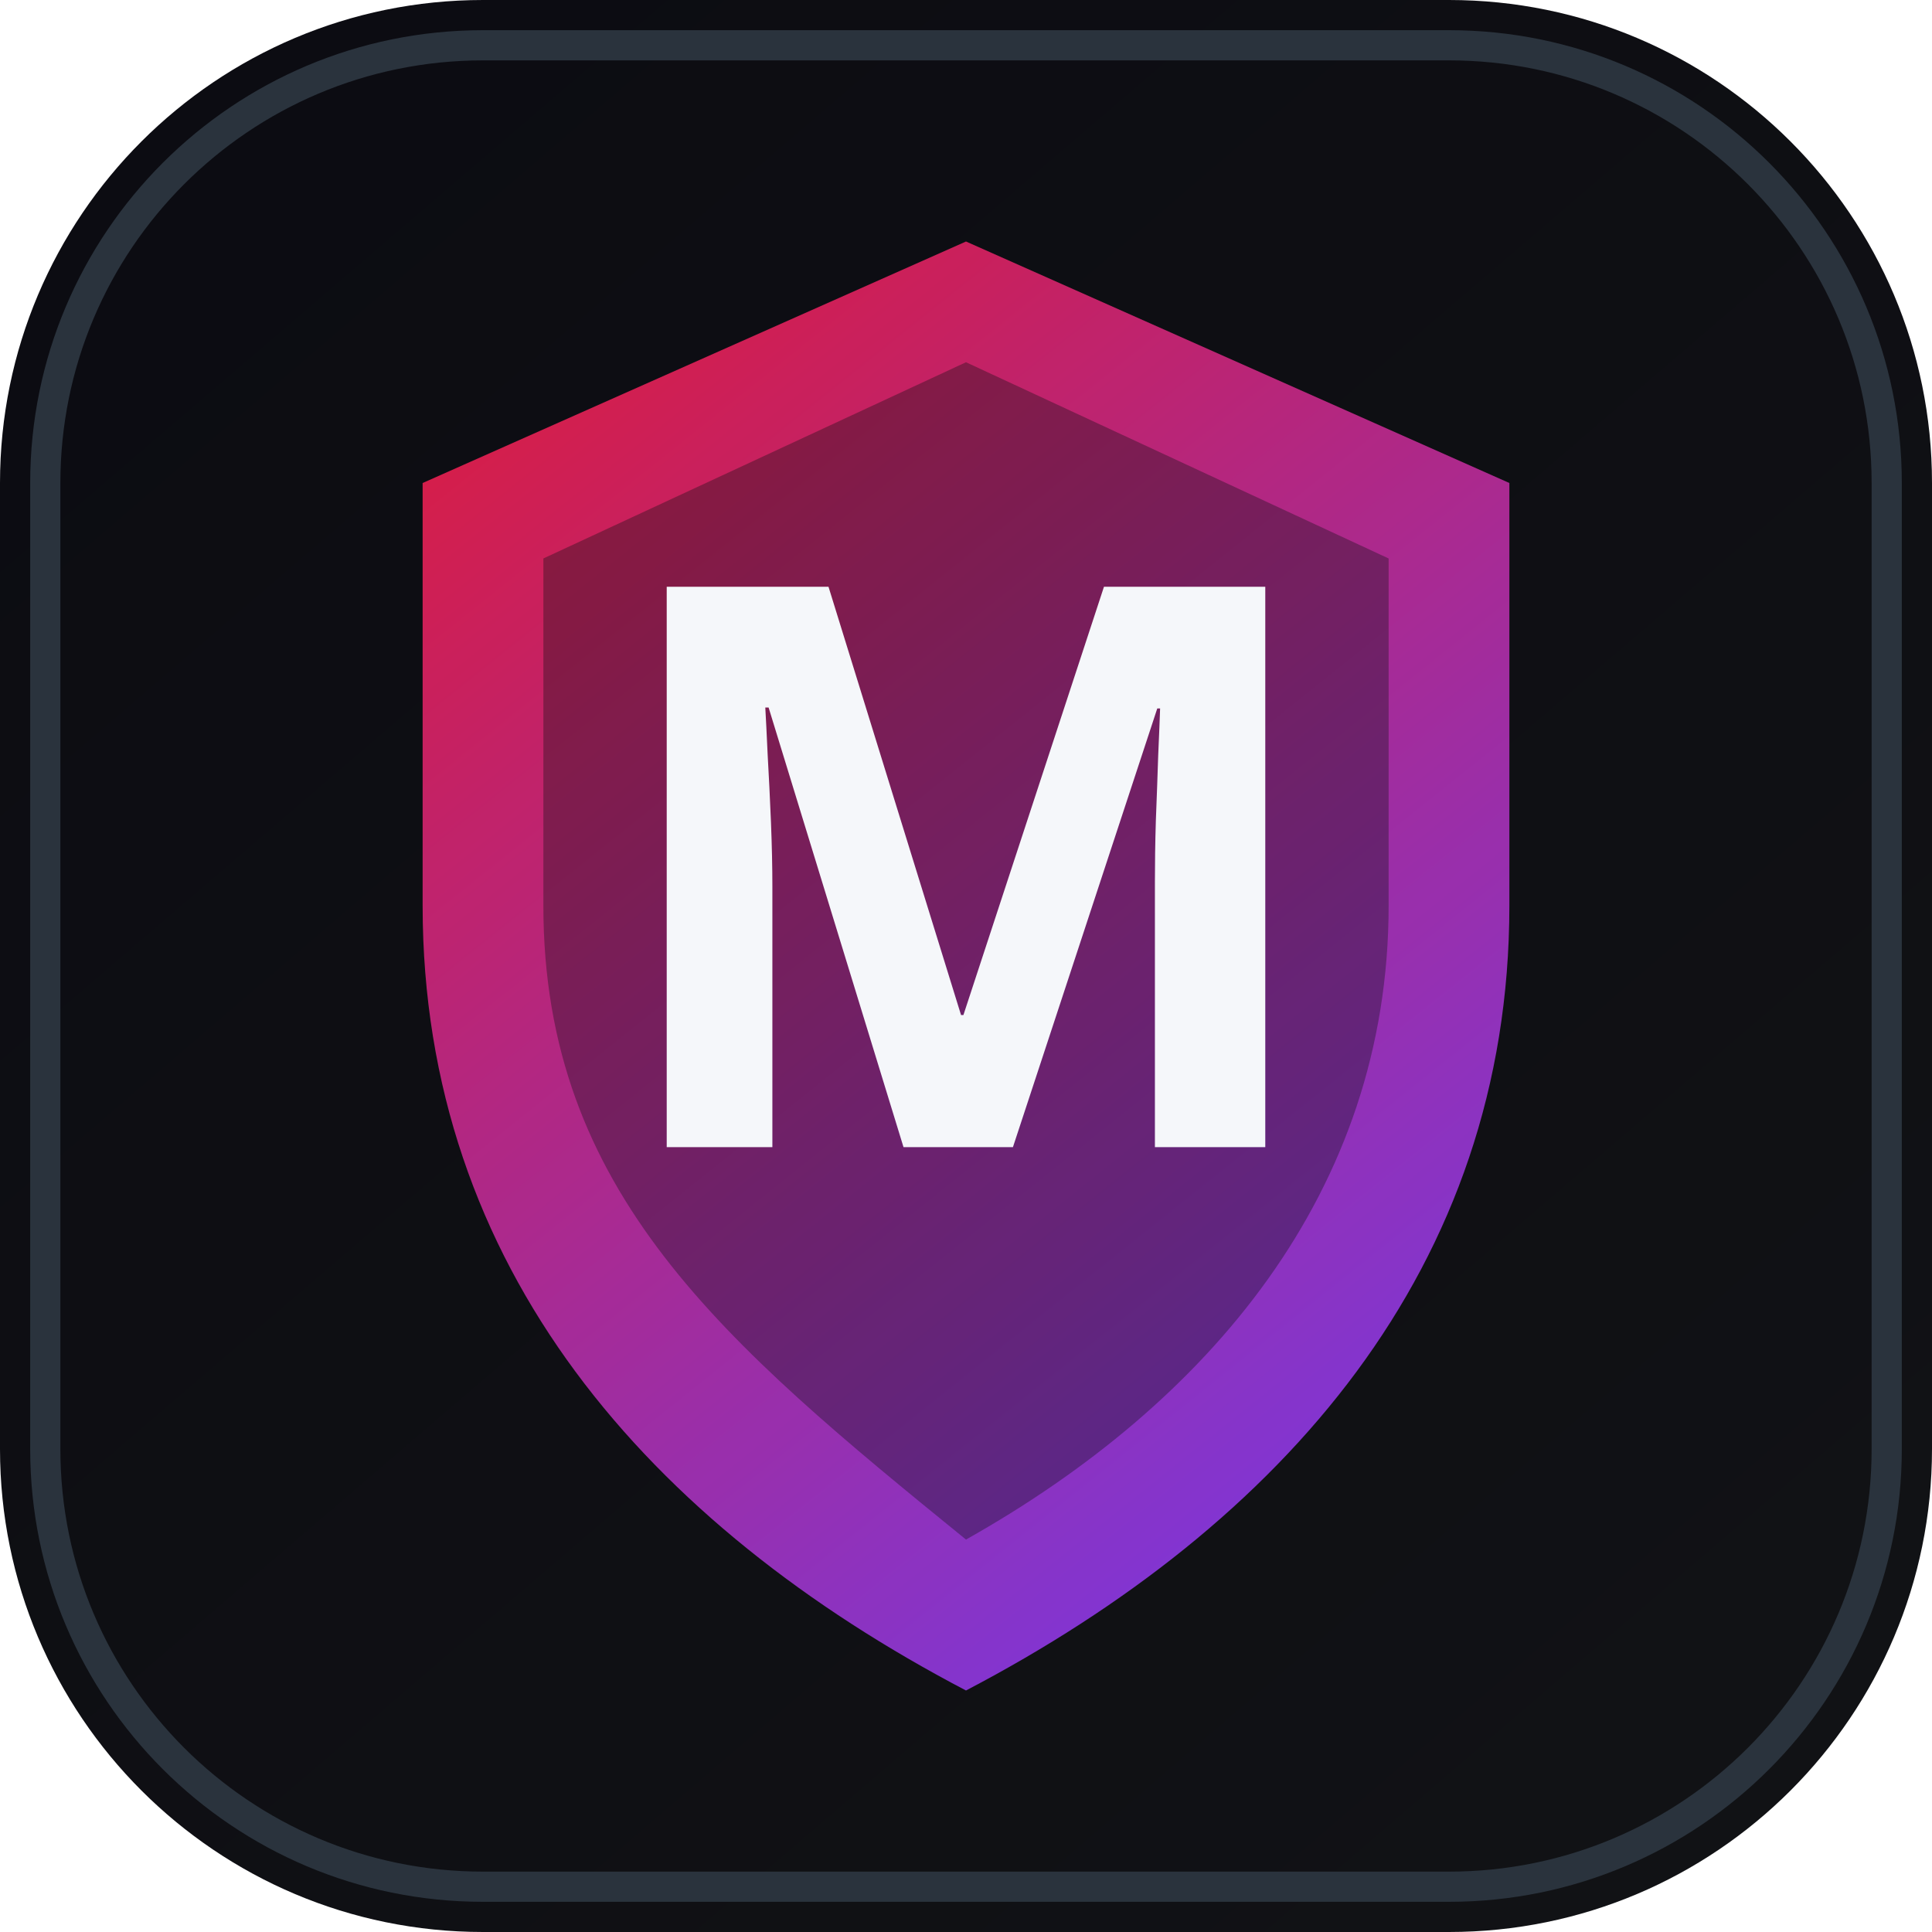
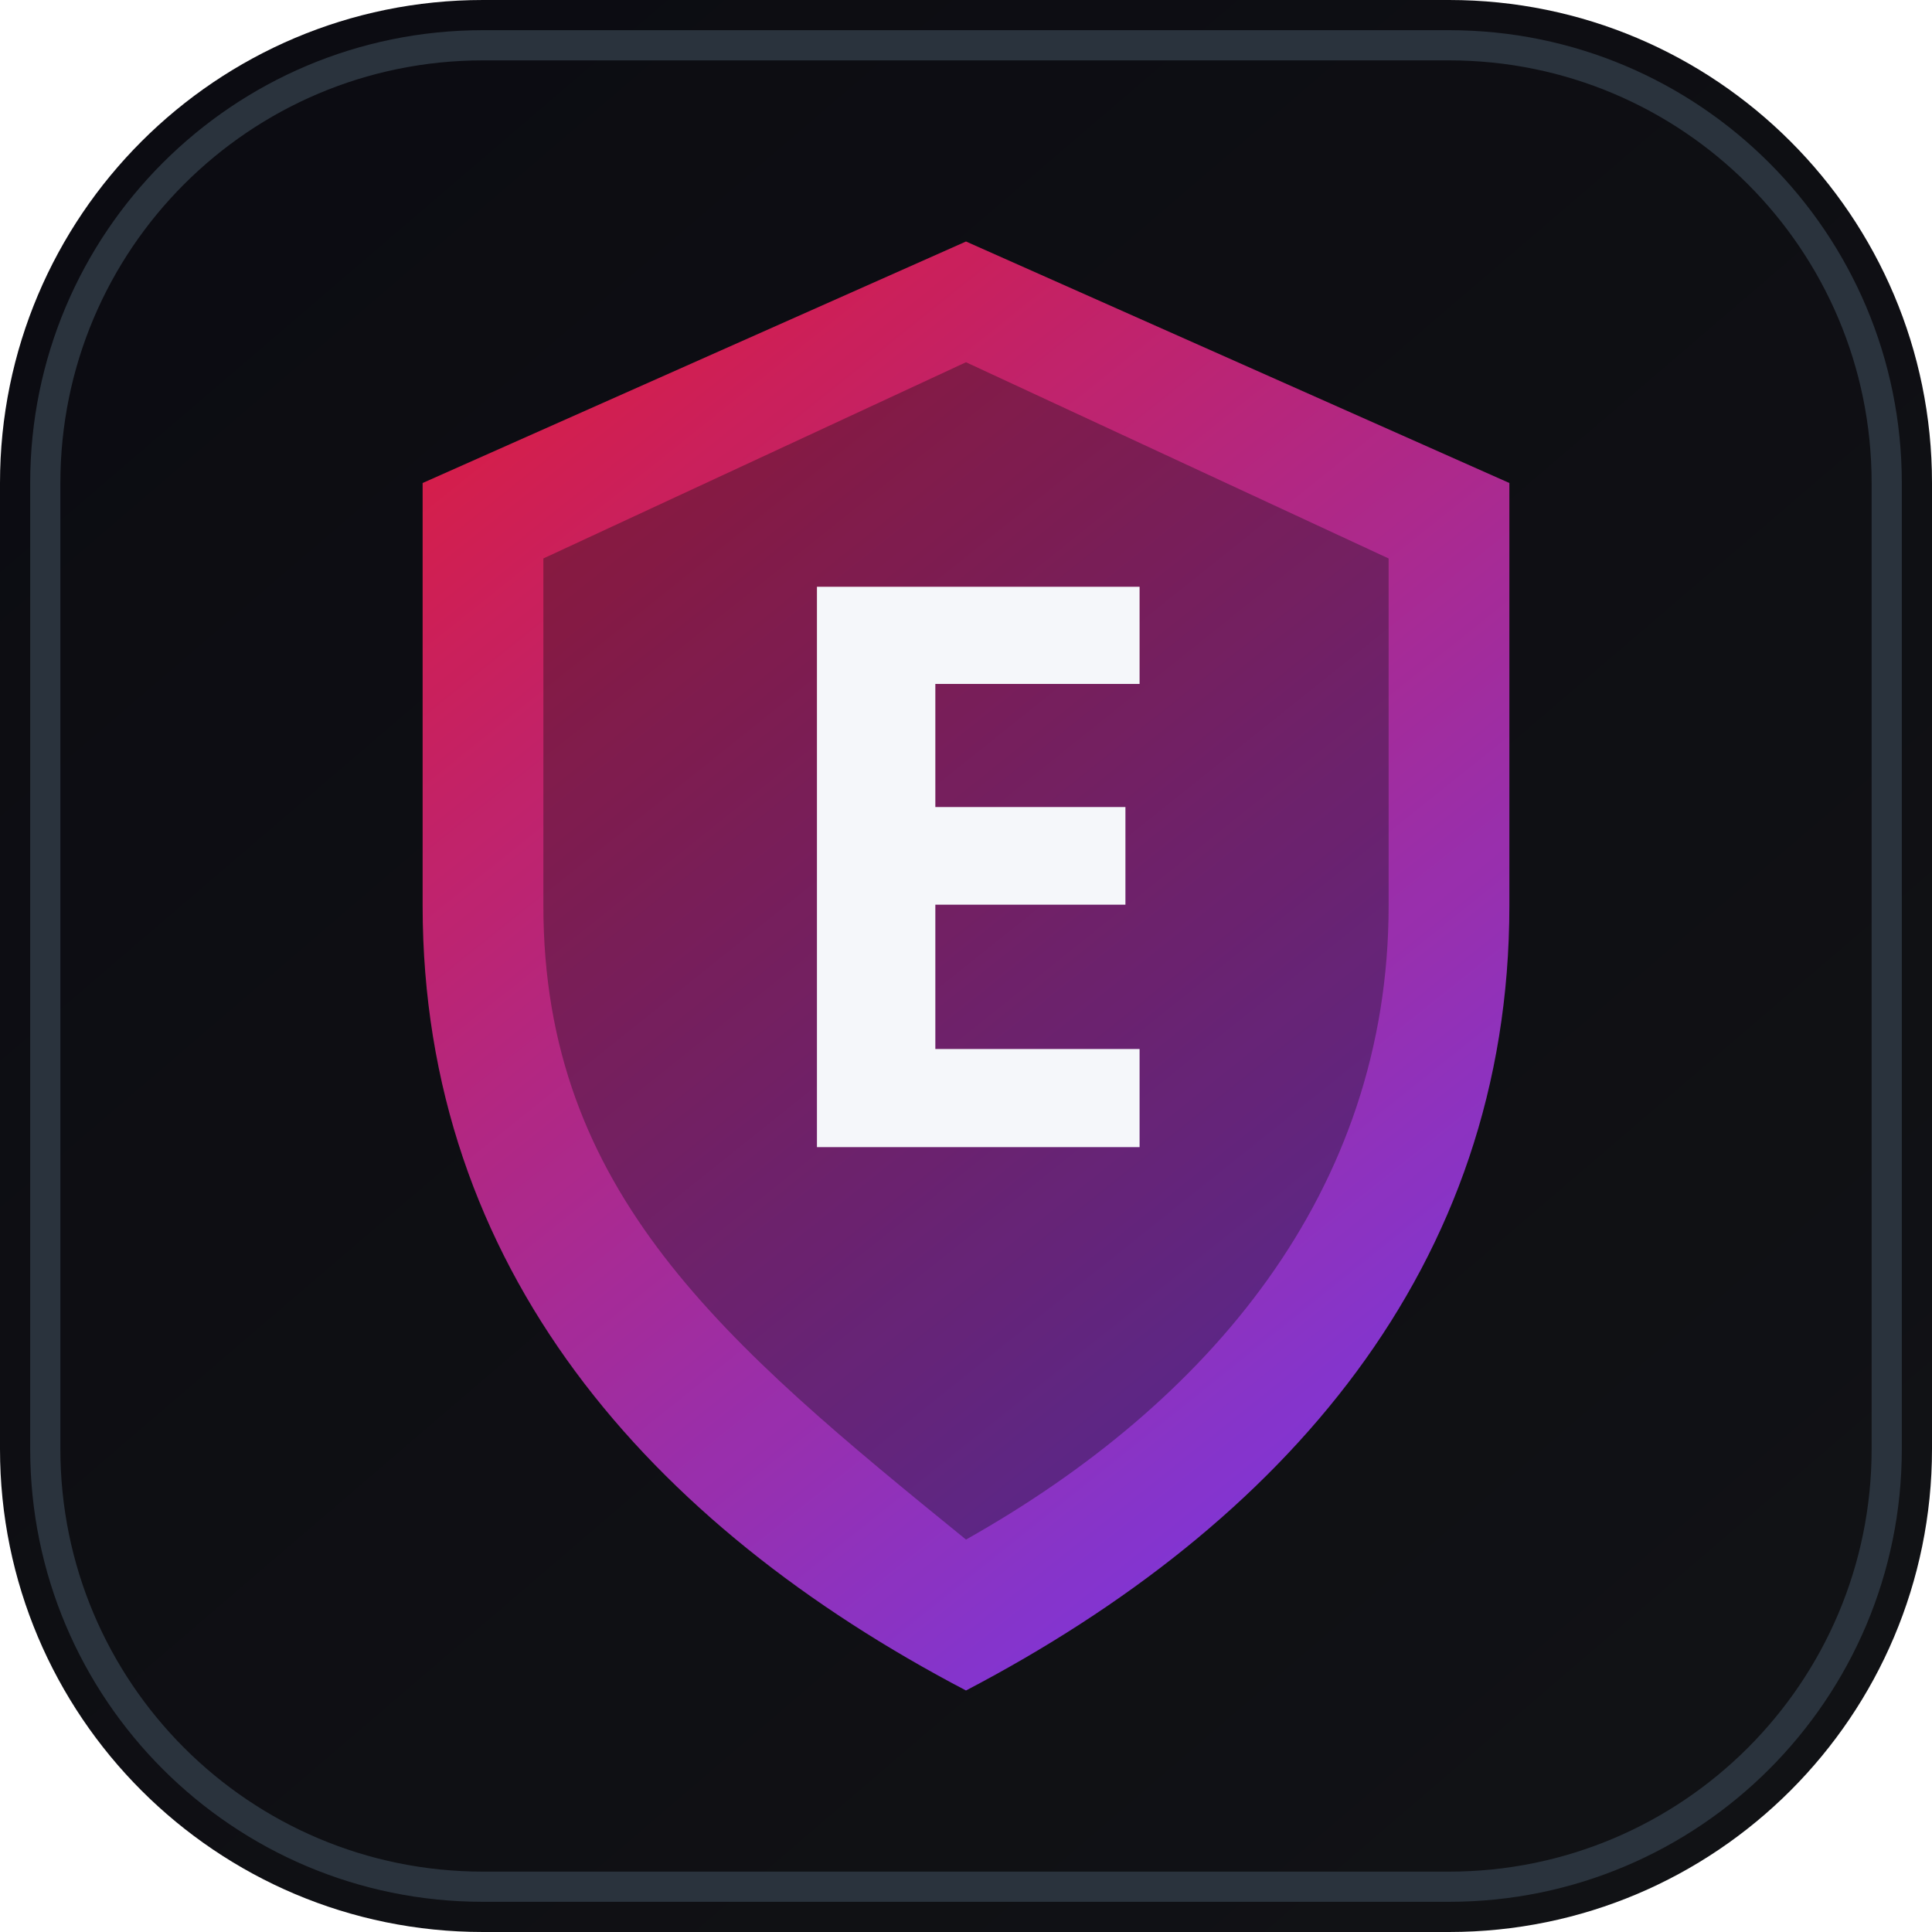
- <svg xmlns="http://www.w3.org/2000/svg" viewBox="0 0 64 64" fill="none" role="img" aria-label="Rivals Cheat">
+ <svg xmlns="http://www.w3.org/2000/svg" viewBox="0 0 64 64" fill="none" role="img" aria-label="EFT Cheats">
  <defs>
    <linearGradient id="bg" x1="8" y1="4" x2="56" y2="60" gradientUnits="userSpaceOnUse">
      <stop stop-color="#0c0c12" />
      <stop offset="1" stop-color="#111215" />
    </linearGradient>
    <linearGradient id="accent" x1="16" y1="12" x2="48" y2="52" gradientUnits="userSpaceOnUse">
      <stop stop-color="#e11d48" />
      <stop offset="1" stop-color="#7c3aed" />
    </linearGradient>
  </defs>
  <rect width="64" height="64" rx="16" fill="url(#bg)" />
  <rect x="1.5" y="1.5" width="61" height="61" rx="14.5" stroke="#2A333D" stroke-width="1" />
  <path d="M32 8 14 16v14c0 12 7.5 20.5 18 26 10.5-5.5 18-14 18-26V16L32 8z" fill="url(#accent)" opacity="0.95" />
  <path d="M32 12 18 18.5v11.5c0 9.5 6 14.5 14 21 8-4.5 14-11.5 14-21V18.5L32 12z" fill="#0A0D10" opacity="0.35" />
-   <text x="32" y="38" text-anchor="middle" font-family="Segoe UI, system-ui, sans-serif" font-size="26" font-weight="700" fill="#F5F7FA">M</text>
+   <text x="32" y="38" text-anchor="middle" font-family="Segoe UI, system-ui, sans-serif" font-size="26" font-weight="700" fill="#F5F7FA">E</text>
</svg>
